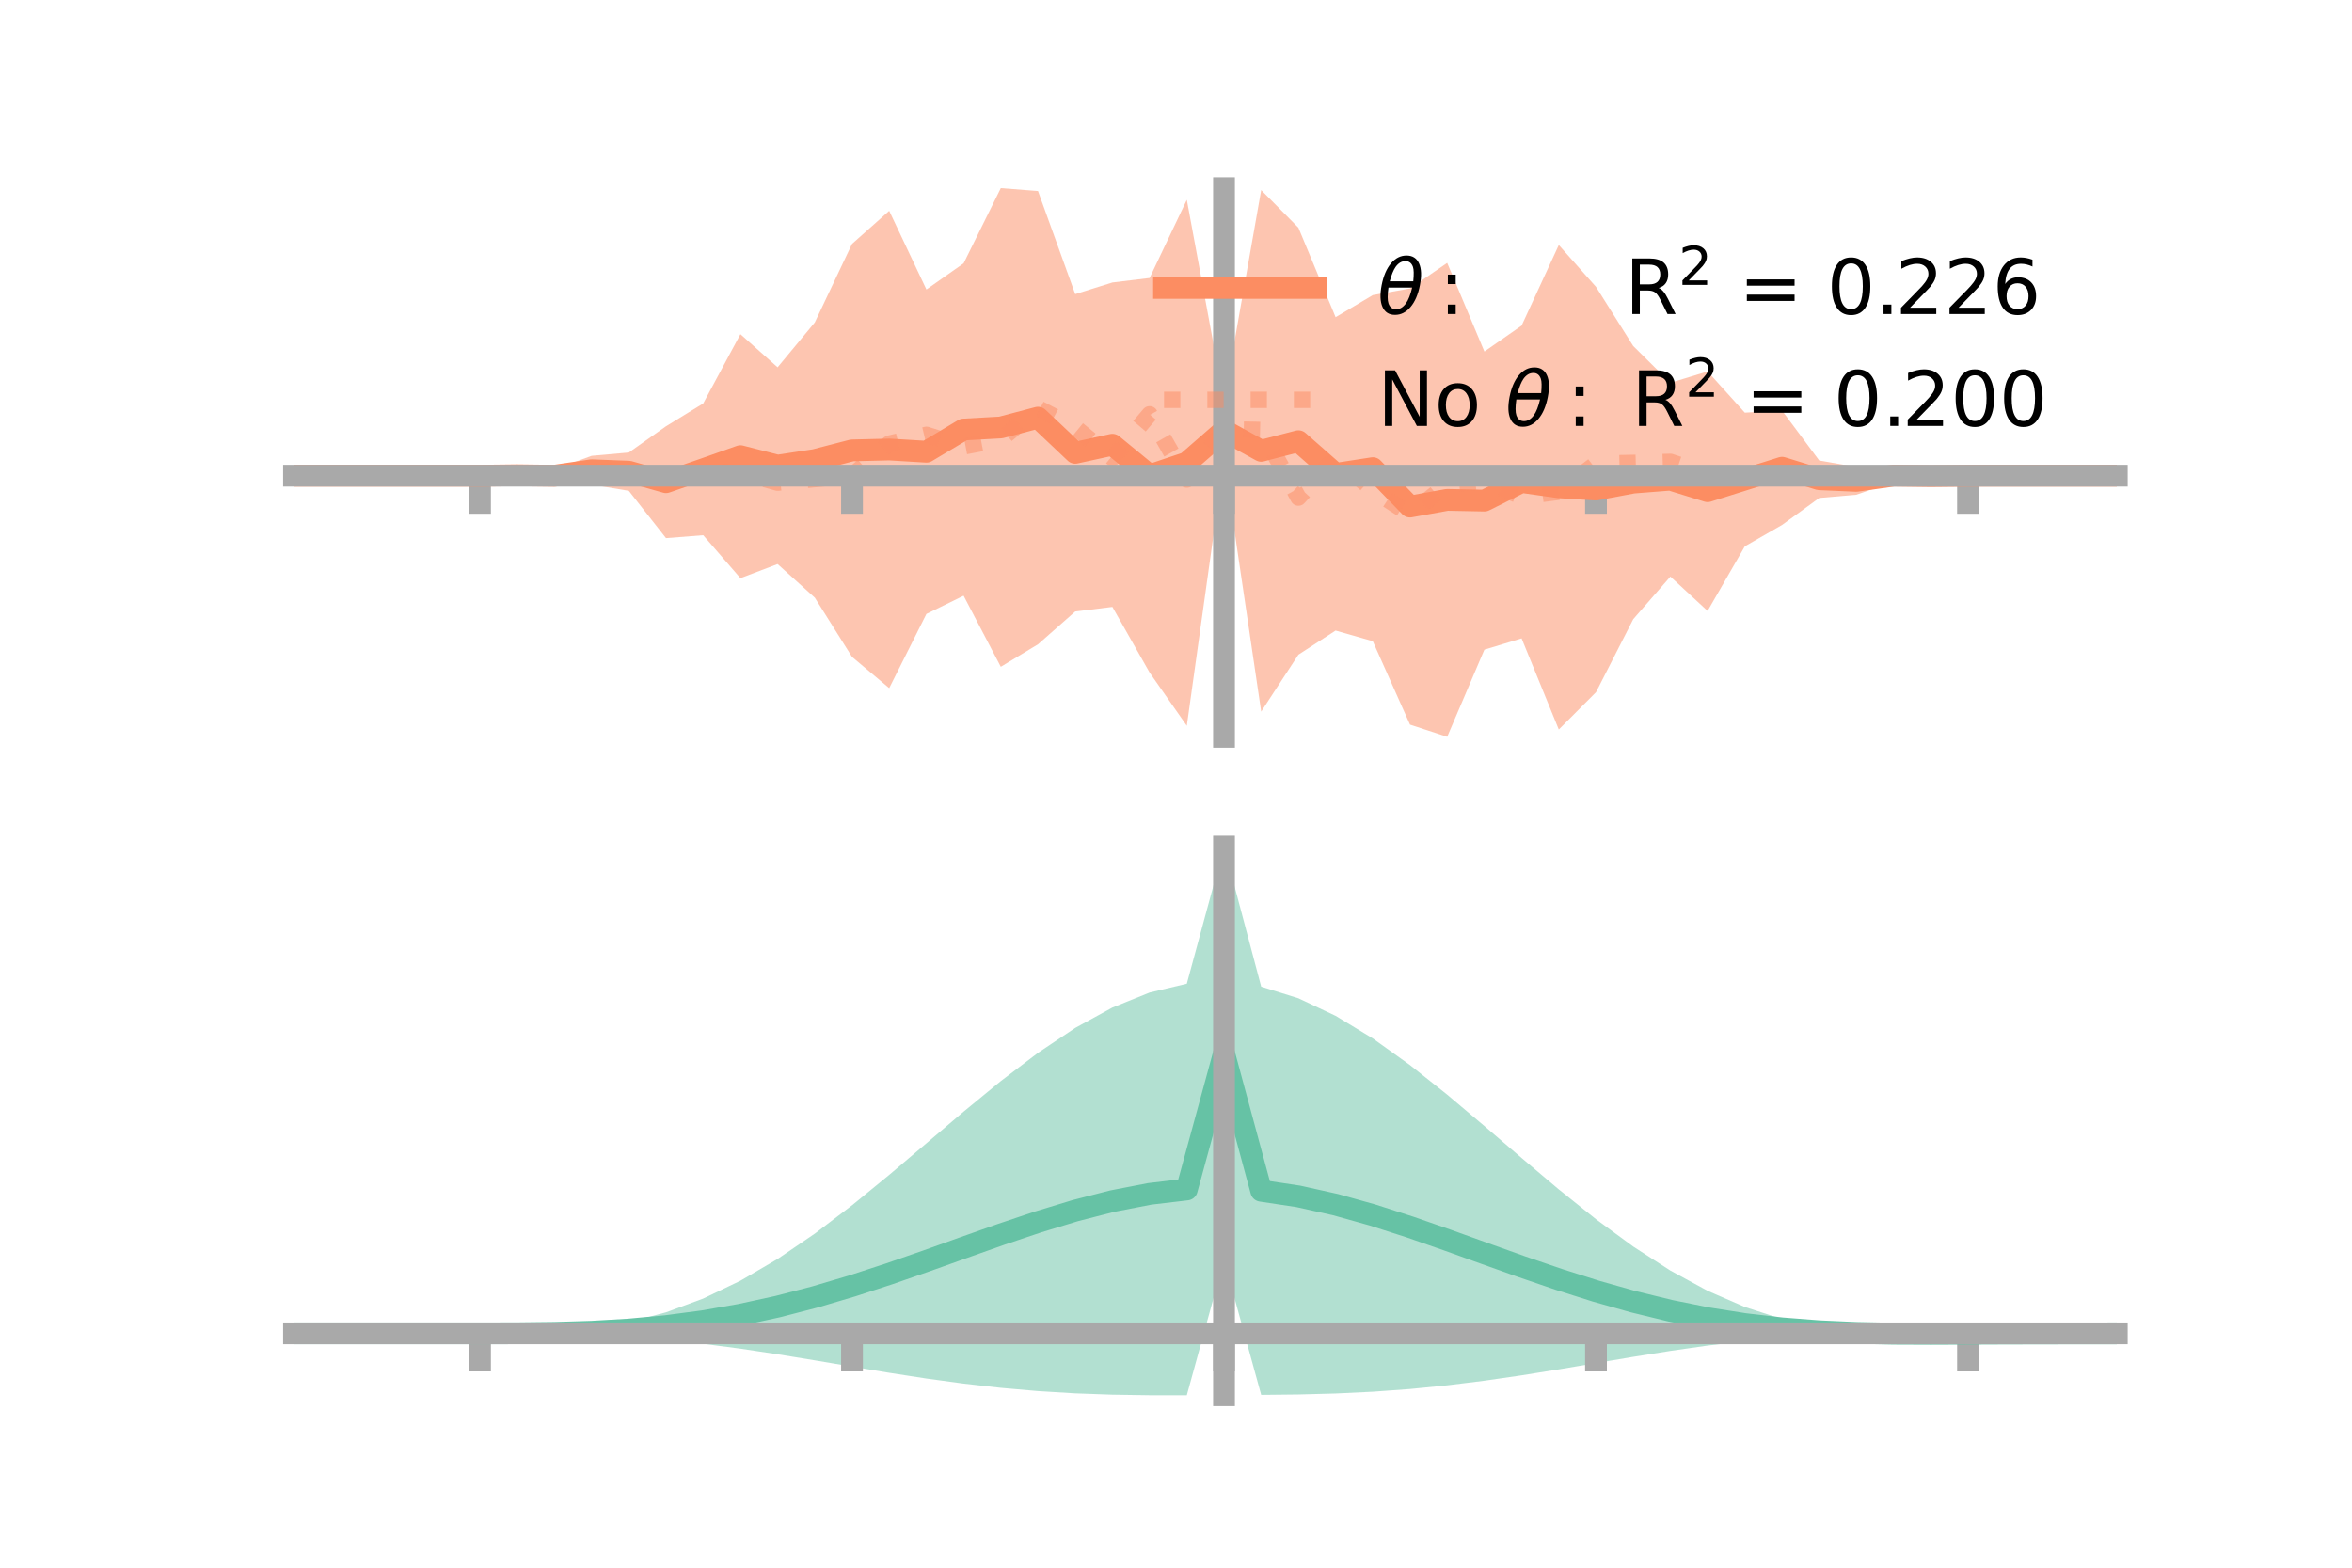
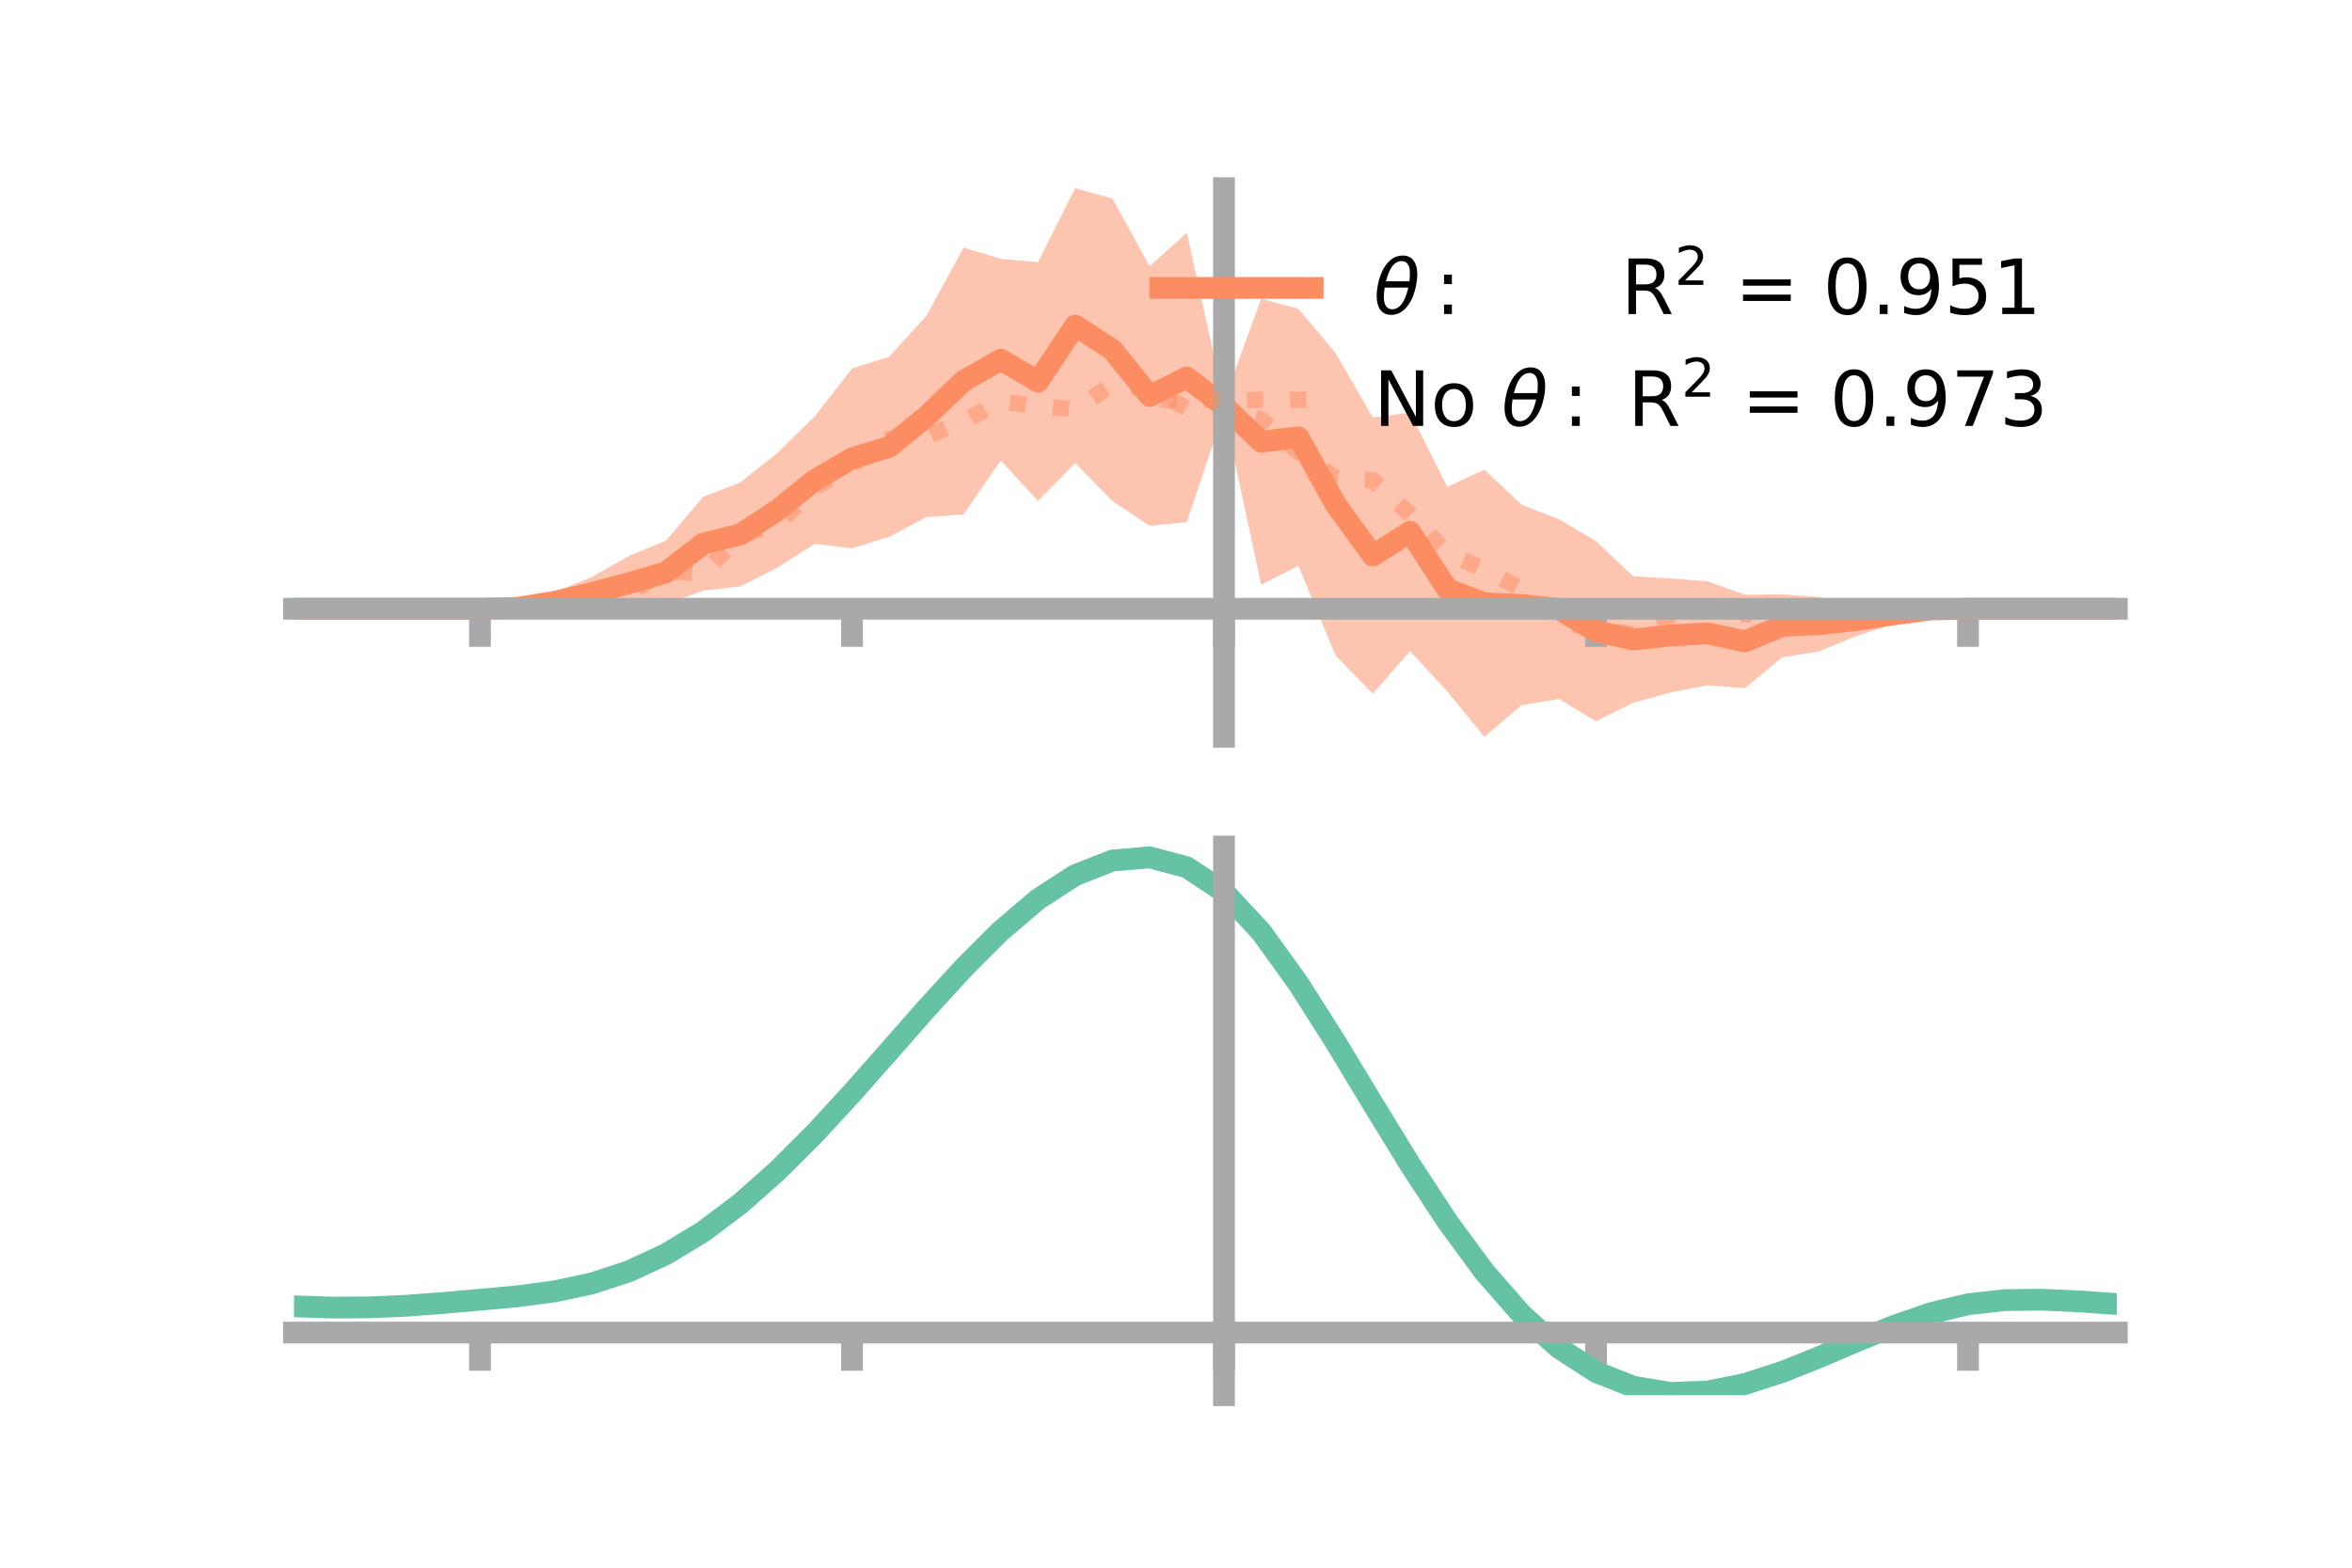
<svg xmlns="http://www.w3.org/2000/svg" xmlns:xlink="http://www.w3.org/1999/xlink" height="144pt" version="1.1" viewBox="0 0 216 144" width="216pt">
  <defs>
    <style type="text/css">*{stroke-linecap:butt;stroke-linejoin:round;}</style>
  </defs>
  <g id="figure_1">
    <g id="patch_1">
      <path d="M 0 144  L 216 144  L 216 0  L 0 0  z " style="fill:none;" />
    </g>
    <g id="axes_1">
      <g id="patch_2">
        <path d="M 27 67.68  L 194.4 67.68  L 194.4 17.28  L 27 17.28  z " style="fill:none;" />
      </g>
      <g id="PolyCollection_1">
-         <path clip-path="url(#pa1afea68dc)" d="M 27 43.693  L 27 43.693  L 30.416 43.693  L 33.833 43.693  L 37.249 43.693  L 40.665 43.693  L 44.082 43.693  L 47.498 42.793  L 50.914 43.128  L 54.331 41.87  L 57.747 41.566  L 61.163 39.153  L 64.58 37.057  L 67.996 30.694  L 71.412 33.739  L 74.829 29.615  L 78.245 22.407  L 81.661 19.365  L 85.078 26.593  L 88.494 24.188  L 91.91 17.28  L 95.327 17.546  L 98.743 27.017  L 102.159 25.949  L 105.576 25.535  L 108.992 18.352  L 112.408 36.822  L 115.824 17.458  L 119.241 20.917  L 122.657 29.136  L 126.073 27.107  L 129.49 26.499  L 132.906 24.149  L 136.322 32.29  L 139.739 29.908  L 143.155 22.505  L 146.571 26.348  L 149.988 31.779  L 153.404 35.16  L 156.82 34.119  L 160.237 37.904  L 163.653 37.707  L 167.069 42.298  L 170.486 42.897  L 173.902 43.122  L 177.318 42.872  L 180.735 43.693  L 184.151 43.693  L 187.567 43.693  L 190.984 43.693  L 194.4 43.693  L 194.4 43.693  L 194.4 43.693  L 190.984 43.693  L 187.567 43.693  L 184.151 43.693  L 180.735 43.693  L 177.318 44.585  L 173.902 44.247  L 170.486 45.443  L 167.069 45.74  L 163.653 48.221  L 160.237 50.185  L 156.82 56.117  L 153.404 52.962  L 149.988 56.88  L 146.571 63.585  L 143.155 67.009  L 139.739 58.638  L 136.322 59.674  L 132.906 67.68  L 129.49 66.558  L 126.073 58.897  L 122.657 57.92  L 119.241 60.136  L 115.824 65.364  L 112.408 42.245  L 108.992 66.665  L 105.576 61.776  L 102.159 55.748  L 98.743 56.169  L 95.327 59.181  L 91.91 61.248  L 88.494 54.719  L 85.078 56.392  L 81.661 63.208  L 78.245 60.335  L 74.829 54.899  L 71.412 51.81  L 67.996 53.107  L 64.58 49.161  L 61.163 49.43  L 57.747 45.084  L 54.331 44.517  L 50.914 44.265  L 47.498 44.517  L 44.082 43.693  L 40.665 43.693  L 37.249 43.693  L 33.833 43.693  L 30.416 43.693  L 27 43.693  z " style="fill:#fc8d62;fill-opacity:0.5;" />
+         <path clip-path="url(#p2a7127d92e)" d="M 27 55.917  L 27 55.917  L 30.416 55.917  L 33.833 55.917  L 37.249 55.917  L 40.665 55.917  L 44.082 55.916  L 47.498 55.557  L 50.914 54.4  L 54.331 53.01  L 57.747 51.074  L 61.163 49.666  L 64.58 45.63  L 67.996 44.313  L 71.412 41.581  L 74.829 38.243  L 78.245 33.849  L 81.661 32.765  L 85.078 29.008  L 88.494 22.74  L 91.91 23.778  L 95.327 24.085  L 98.743 17.28  L 102.159 18.233  L 105.576 24.451  L 108.992 21.398  L 112.408 36.807  L 115.824 27.438  L 119.241 28.372  L 122.657 32.43  L 126.073 38.35  L 129.49 37.892  L 132.906 44.716  L 136.322 43.142  L 139.739 46.364  L 143.155 47.686  L 146.571 49.71  L 149.988 52.936  L 153.404 53.131  L 156.82 53.403  L 160.237 54.623  L 163.653 54.594  L 167.069 54.84  L 170.486 55.486  L 173.902 55.553  L 177.318 55.703  L 180.735 55.916  L 184.151 55.917  L 187.567 55.917  L 190.984 55.917  L 194.4 55.917  L 194.4 55.917  L 194.4 55.917  L 190.984 55.917  L 187.567 55.917  L 184.151 55.917  L 180.735 55.917  L 177.318 56.261  L 173.902 57.308  L 170.486 58.42  L 167.069 59.833  L 163.653 60.389  L 160.237 63.215  L 156.82 62.944  L 153.404 63.615  L 149.988 64.552  L 146.571 66.246  L 143.155 64.204  L 139.739 64.775  L 136.322 67.68  L 132.906 63.507  L 129.49 59.802  L 126.073 63.725  L 122.657 60.215  L 119.241 51.97  L 115.824 53.705  L 112.408 37.796  L 108.992 47.961  L 105.576 48.298  L 102.159 46.023  L 98.743 42.531  L 95.327 46.017  L 91.91 42.295  L 88.494 47.247  L 85.078 47.502  L 81.661 49.304  L 78.245 50.369  L 74.829 49.956  L 71.412 52.118  L 67.996 53.862  L 64.58 54.255  L 61.163 55.48  L 57.747 56.074  L 54.331 55.957  L 50.914 56.171  L 47.498 56.115  L 44.082 55.917  L 40.665 55.917  L 37.249 55.917  L 33.833 55.917  L 30.416 55.917  L 27 55.917  z " style="fill:#fc8d62;fill-opacity:0.5;" />
      </g>
      <g id="matplotlib.axis_1">
        <g id="xtick_1">
          <g id="line2d_1">
            <defs>
-               <path d="M 0 0  L 0 3.5  " id="medcc41c63e" style="stroke:#a9a9a9;stroke-width:2;" />
+               <path d="M 0 0  L 0 3.5  " id="m3c60a7846b" style="stroke:#a9a9a9;stroke-width:2;" />
            </defs>
            <g>
-               <use style="fill:#a9a9a9;stroke:#a9a9a9;stroke-width:2;" x="44.082" xlink:href="#medcc41c63e" y="43.693" />
+               <use style="fill:#a9a9a9;stroke:#a9a9a9;stroke-width:2;" x="44.082" xlink:href="#m3c60a7846b" y="55.917" />
            </g>
          </g>
        </g>
        <g id="xtick_2">
          <g id="line2d_2">
            <g>
-               <use style="fill:#a9a9a9;stroke:#a9a9a9;stroke-width:2;" x="78.245" xlink:href="#medcc41c63e" y="43.693" />
+               <use style="fill:#a9a9a9;stroke:#a9a9a9;stroke-width:2;" x="78.245" xlink:href="#m3c60a7846b" y="55.917" />
            </g>
          </g>
        </g>
        <g id="xtick_3">
          <g id="line2d_3">
            <g>
-               <use style="fill:#a9a9a9;stroke:#a9a9a9;stroke-width:2;" x="112.408" xlink:href="#medcc41c63e" y="43.693" />
+               <use style="fill:#a9a9a9;stroke:#a9a9a9;stroke-width:2;" x="112.408" xlink:href="#m3c60a7846b" y="55.917" />
            </g>
          </g>
        </g>
        <g id="xtick_4">
          <g id="line2d_4">
            <g>
-               <use style="fill:#a9a9a9;stroke:#a9a9a9;stroke-width:2;" x="146.571" xlink:href="#medcc41c63e" y="43.693" />
+               <use style="fill:#a9a9a9;stroke:#a9a9a9;stroke-width:2;" x="146.571" xlink:href="#m3c60a7846b" y="55.917" />
            </g>
          </g>
        </g>
        <g id="xtick_5">
          <g id="line2d_5">
            <g>
-               <use style="fill:#a9a9a9;stroke:#a9a9a9;stroke-width:2;" x="180.735" xlink:href="#medcc41c63e" y="43.693" />
+               <use style="fill:#a9a9a9;stroke:#a9a9a9;stroke-width:2;" x="180.735" xlink:href="#m3c60a7846b" y="55.917" />
            </g>
          </g>
        </g>
      </g>
      <g id="matplotlib.axis_2" />
      <g id="line2d_6">
-         <path clip-path="url(#pa1afea68dc)" d="M 27 43.693  L 30.416 43.693  L 33.833 43.693  L 37.249 43.693  L 40.665 43.693  L 44.082 43.693  L 47.498 43.655  L 50.914 43.696  L 54.331 43.193  L 57.747 43.325  L 61.163 44.291  L 64.58 43.109  L 67.996 41.901  L 71.412 42.775  L 74.829 42.257  L 78.245 41.371  L 81.661 41.287  L 85.078 41.493  L 88.494 39.453  L 91.91 39.264  L 95.327 38.363  L 98.743 41.593  L 102.159 40.849  L 105.576 43.656  L 108.992 42.509  L 112.408 39.534  L 115.824 41.411  L 119.241 40.526  L 122.657 43.528  L 126.073 43.002  L 129.49 46.528  L 132.906 45.915  L 136.322 45.982  L 139.739 44.273  L 143.155 44.757  L 146.571 44.967  L 149.988 44.329  L 153.404 44.061  L 156.82 45.118  L 160.237 44.045  L 163.653 42.964  L 167.069 44.019  L 170.486 44.17  L 173.902 43.685  L 177.318 43.728  L 180.735 43.693  L 184.151 43.693  L 187.567 43.693  L 190.984 43.693  L 194.4 43.693  " style="fill:none;stroke:#fc8d62;stroke-linecap:square;stroke-width:2;" />
+         <path clip-path="url(#p2a7127d92e)" d="M 27 55.917  L 30.416 55.917  L 33.833 55.917  L 37.249 55.917  L 40.665 55.917  L 44.082 55.916  L 47.498 55.836  L 50.914 55.285  L 54.331 54.483  L 57.747 53.574  L 61.163 52.573  L 64.58 49.942  L 67.996 49.087  L 71.412 46.849  L 74.829 44.099  L 78.245 42.109  L 81.661 41.035  L 85.078 38.255  L 88.494 34.993  L 91.91 33.036  L 95.327 35.051  L 98.743 29.906  L 102.159 32.128  L 105.576 36.375  L 108.992 34.68  L 112.408 37.302  L 115.824 40.571  L 119.241 40.171  L 122.657 46.323  L 126.073 51.038  L 129.49 48.847  L 132.906 54.111  L 136.322 55.411  L 139.739 55.569  L 143.155 55.945  L 146.571 57.978  L 149.988 58.744  L 153.404 58.373  L 156.82 58.174  L 160.237 58.919  L 163.653 57.492  L 167.069 57.336  L 170.486 56.953  L 173.902 56.43  L 177.318 55.982  L 180.735 55.917  L 184.151 55.917  L 187.567 55.917  L 190.984 55.917  L 194.4 55.917  " style="fill:none;stroke:#fc8d62;stroke-linecap:square;stroke-width:2;" />
      </g>
      <g id="line2d_7">
-         <path clip-path="url(#pa1afea68dc)" d="M 27 43.693  L 30.416 43.693  L 33.833 43.693  L 37.249 43.693  L 40.665 43.693  L 44.082 43.693  L 47.498 43.658  L 50.914 43.923  L 54.331 43.479  L 57.747 43.095  L 61.163 44.334  L 64.58 43.387  L 67.996 43.372  L 71.412 44.338  L 74.829 44.01  L 78.245 43.687  L 81.661 40.748  L 85.078 39.936  L 88.494 41.017  L 91.91 40.372  L 95.327 37.486  L 98.743 39.258  L 102.159 42.066  L 105.576 38.053  L 108.992 44.049  L 112.408 39.422  L 115.824 39.493  L 119.241 45.708  L 122.657 42.035  L 126.073 45.017  L 129.49 47.236  L 132.906 44.472  L 136.322 44.191  L 139.739 45.608  L 143.155 45.178  L 146.571 42.588  L 149.988 42.518  L 153.404 42.422  L 156.82 43.576  L 160.237 43.711  L 163.653 42.873  L 167.069 44.185  L 170.486 43.866  L 173.902 43.453  L 177.318 43.727  L 180.735 43.693  L 184.151 43.693  L 187.567 43.693  L 190.984 43.693  L 194.4 43.693  " style="fill:none;stroke:#fc8d62;stroke-dasharray:1.5,2.475;stroke-dashoffset:0;stroke-opacity:0.5;stroke-width:1.5;" />
+         <path clip-path="url(#p2a7127d92e)" d="M 27 55.917  L 30.416 55.917  L 33.833 55.917  L 37.249 55.917  L 40.665 55.917  L 44.082 55.916  L 47.498 55.819  L 50.914 55.437  L 54.331 54.44  L 57.747 54.464  L 61.163 52.449  L 64.58 52.688  L 67.996 49.141  L 71.412 48.122  L 74.829 44.809  L 78.245 42.665  L 81.661 40.301  L 85.078 40.099  L 88.494 38.673  L 91.91 36.882  L 95.327 37.284  L 98.743 37.604  L 102.159 35.317  L 105.576 35.672  L 108.992 37.506  L 112.408 37.72  L 115.824 38.554  L 119.241 41.535  L 122.657 43.891  L 126.073 44.097  L 129.49 47.231  L 132.906 50.809  L 136.322 52.299  L 139.739 54.118  L 143.155 57.142  L 146.571 57.737  L 149.988 58.282  L 153.404 57.292  L 156.82 58.235  L 160.237 56.286  L 163.653 57.666  L 167.069 56.466  L 170.486 57.005  L 173.902 56.281  L 177.318 55.999  L 180.735 55.917  L 184.151 55.917  L 187.567 55.917  L 190.984 55.917  L 194.4 55.917  " style="fill:none;stroke:#fc8d62;stroke-dasharray:1.5,2.475;stroke-dashoffset:0;stroke-opacity:0.5;stroke-width:1.5;" />
      </g>
      <g id="patch_3">
        <path d="M 112.408 67.68  L 112.408 17.28  " style="fill:none;stroke:#a9a9a9;stroke-linecap:square;stroke-linejoin:miter;stroke-width:2;" />
      </g>
      <g id="patch_4">
        <path d="M 194.4 67.68  L 194.4 17.28  " style="fill:none;" />
      </g>
      <g id="patch_5">
-         <path d="M 27 43.693  L 194.4 43.693  " style="fill:none;stroke:#a9a9a9;stroke-linecap:square;stroke-linejoin:miter;stroke-width:2;" />
+         <path d="M 27 55.917  L 194.4 55.917  " style="fill:none;stroke:#a9a9a9;stroke-linecap:square;stroke-linejoin:miter;stroke-width:2;" />
      </g>
      <g id="patch_6">
        <path d="M 27 17.28  L 194.4 17.28  " style="fill:none;" />
      </g>
      <g id="legend_1">
        <g id="line2d_8">
-           <path d="M 106.9 26.449  L 120.9 26.449  " style="fill:none;stroke:#fc8d62;stroke-linecap:square;stroke-width:2;" />
+           <path d="M 106.55 26.449  L 120.55 26.449  " style="fill:none;stroke:#fc8d62;stroke-linecap:square;stroke-width:2;" />
        </g>
        <g id="line2d_9" />
        <g id="text_1">
-           <g transform="translate(126.5 28.89891)scale(0.07 -0.07)">
+           <g transform="translate(126.15 28.89891)scale(0.07 -0.07)">
            <defs>
              <path d="M 45.516 34.672  L 14.453 34.672  Q 12.359 20.062 14.5 13.875  Q 17.188 6.25 24.469 6.25  Q 31.781 6.25 37.359 13.922  Q 42.234 20.656 45.516 34.672  z M 47.016 42.969  Q 48.344 56.844 46.625 61.719  Q 43.953 69.438 36.766 69.438  Q 29.297 69.438 23.828 61.812  Q 19.531 55.672 16.156 42.969  z M 38.188 76.766  Q 49.906 76.766 54.594 66.406  Q 59.281 56.109 55.719 37.844  Q 52.203 19.625 43.453 9.281  Q 34.766 -1.125 23.047 -1.125  Q 11.281 -1.125 6.641 9.281  Q 2 19.625 5.516 37.844  Q 9.078 56.109 17.719 66.406  Q 26.422 76.766 38.188 76.766  z " id="DejaVuSans-Oblique-952" />
              <path d="M 11.719 12.406  L 22.016 12.406  L 22.016 0  L 11.719 0  z M 11.719 51.703  L 22.016 51.703  L 22.016 39.312  L 11.719 39.312  z " id="DejaVuSans-58" />
              <path id="DejaVuSans-32" />
              <path d="M 44.391 34.188  Q 47.562 33.109 50.562 29.594  Q 53.562 26.078 56.594 19.922  L 66.609 0  L 56 0  L 46.688 18.703  Q 43.062 26.031 39.672 28.422  Q 36.281 30.812 30.422 30.812  L 19.672 30.812  L 19.672 0  L 9.812 0  L 9.812 72.906  L 32.078 72.906  Q 44.578 72.906 50.734 67.672  Q 56.891 62.453 56.891 51.906  Q 56.891 45.016 53.688 40.469  Q 50.484 35.938 44.391 34.188  z M 19.672 64.797  L 19.672 38.922  L 32.078 38.922  Q 39.203 38.922 42.844 42.219  Q 46.484 45.516 46.484 51.906  Q 46.484 58.297 42.844 61.547  Q 39.203 64.797 32.078 64.797  z " id="DejaVuSans-82" />
              <path d="M 19.188 8.297  L 53.609 8.297  L 53.609 0  L 7.328 0  L 7.328 8.297  Q 12.938 14.109 22.625 23.891  Q 32.328 33.688 34.812 36.531  Q 39.547 41.844 41.422 45.531  Q 43.312 49.219 43.312 52.781  Q 43.312 58.594 39.234 62.25  Q 35.156 65.922 28.609 65.922  Q 23.969 65.922 18.812 64.312  Q 13.672 62.703 7.812 59.422  L 7.812 69.391  Q 13.766 71.781 18.938 73  Q 24.125 74.219 28.422 74.219  Q 39.75 74.219 46.484 68.547  Q 53.219 62.891 53.219 53.422  Q 53.219 48.922 51.531 44.891  Q 49.859 40.875 45.406 35.406  Q 44.188 33.984 37.641 27.219  Q 31.109 20.453 19.188 8.297  z " id="DejaVuSans-50" />
              <path d="M 10.594 45.406  L 73.188 45.406  L 73.188 37.203  L 10.594 37.203  z M 10.594 25.484  L 73.188 25.484  L 73.188 17.188  L 10.594 17.188  z " id="DejaVuSans-61" />
              <path d="M 31.781 66.406  Q 24.172 66.406 20.328 58.906  Q 16.5 51.422 16.5 36.375  Q 16.5 21.391 20.328 13.891  Q 24.172 6.391 31.781 6.391  Q 39.453 6.391 43.281 13.891  Q 47.125 21.391 47.125 36.375  Q 47.125 51.422 43.281 58.906  Q 39.453 66.406 31.781 66.406  z M 31.781 74.219  Q 44.047 74.219 50.516 64.516  Q 56.984 54.828 56.984 36.375  Q 56.984 17.969 50.516 8.266  Q 44.047 -1.422 31.781 -1.422  Q 19.531 -1.422 13.062 8.266  Q 6.594 17.969 6.594 36.375  Q 6.594 54.828 13.062 64.516  Q 19.531 74.219 31.781 74.219  z " id="DejaVuSans-48" />
              <path d="M 10.688 12.406  L 21 12.406  L 21 0  L 10.688 0  z " id="DejaVuSans-46" />
-               <path d="M 33.016 40.375  Q 26.375 40.375 22.484 35.828  Q 18.609 31.297 18.609 23.391  Q 18.609 15.531 22.484 10.953  Q 26.375 6.391 33.016 6.391  Q 39.656 6.391 43.531 10.953  Q 47.406 15.531 47.406 23.391  Q 47.406 31.297 43.531 35.828  Q 39.656 40.375 33.016 40.375  z M 52.594 71.297  L 52.594 62.312  Q 48.875 64.062 45.094 64.984  Q 41.312 65.922 37.594 65.922  Q 27.828 65.922 22.672 59.328  Q 17.531 52.734 16.797 39.406  Q 19.672 43.656 24.016 45.922  Q 28.375 48.188 33.594 48.188  Q 44.578 48.188 50.953 41.516  Q 57.328 34.859 57.328 23.391  Q 57.328 12.156 50.688 5.359  Q 44.047 -1.422 33.016 -1.422  Q 20.359 -1.422 13.672 8.266  Q 6.984 17.969 6.984 36.375  Q 6.984 53.656 15.188 63.938  Q 23.391 74.219 37.203 74.219  Q 40.922 74.219 44.703 73.484  Q 48.484 72.75 52.594 71.297  z " id="DejaVuSans-54" />
+               <path d="M 10.984 1.516  L 10.984 10.5  Q 14.703 8.734 18.5 7.812  Q 22.312 6.891 25.984 6.891  Q 35.75 6.891 40.891 13.453  Q 46.047 20.016 46.781 33.406  Q 43.953 29.203 39.594 26.953  Q 35.25 24.703 29.984 24.703  Q 19.047 24.703 12.672 31.312  Q 6.297 37.938 6.297 49.422  Q 6.297 60.641 12.938 67.422  Q 19.578 74.219 30.609 74.219  Q 43.266 74.219 49.922 64.516  Q 56.594 54.828 56.594 36.375  Q 56.594 19.141 48.406 8.859  Q 40.234 -1.422 26.422 -1.422  Q 22.703 -1.422 18.891 -0.688  Q 15.094 0.047 10.984 1.516  z M 30.609 32.422  Q 37.25 32.422 41.125 36.953  Q 45.016 41.5 45.016 49.422  Q 45.016 57.281 41.125 61.844  Q 37.25 66.406 30.609 66.406  Q 23.969 66.406 20.094 61.844  Q 16.219 57.281 16.219 49.422  Q 16.219 41.5 20.094 36.953  Q 23.969 32.422 30.609 32.422  z " id="DejaVuSans-57" />
+               <path d="M 10.797 72.906  L 49.516 72.906  L 49.516 64.594  L 19.828 64.594  L 19.828 46.734  Q 21.969 47.469 24.109 47.828  Q 26.266 48.188 28.422 48.188  Q 40.625 48.188 47.75 41.5  Q 54.891 34.812 54.891 23.391  Q 54.891 11.625 47.562 5.094  Q 40.234 -1.422 26.906 -1.422  Q 22.312 -1.422 17.547 -0.641  Q 12.797 0.141 7.719 1.703  L 7.719 11.625  Q 12.109 9.234 16.797 8.062  Q 21.484 6.891 26.703 6.891  Q 35.156 6.891 40.078 11.328  Q 45.016 15.766 45.016 23.391  Q 45.016 31 40.078 35.438  Q 35.156 39.891 26.703 39.891  Q 22.75 39.891 18.812 39.016  Q 14.891 38.141 10.797 36.281  z " id="DejaVuSans-53" />
+               <path d="M 12.406 8.297  L 28.516 8.297  L 28.516 63.922  L 10.984 60.406  L 10.984 69.391  L 28.422 72.906  L 38.281 72.906  L 38.281 8.297  L 54.391 8.297  L 54.391 0  L 12.406 0  z " id="DejaVuSans-49" />
            </defs>
            <use transform="translate(0 0.765625)" xlink:href="#DejaVuSans-Oblique-952" />
            <use transform="translate(80.66406 0.765625)" xlink:href="#DejaVuSans-58" />
            <use transform="translate(133.8379 0.765625)" xlink:href="#DejaVuSans-32" />
            <use transform="translate(165.625 0.765625)" xlink:href="#DejaVuSans-32" />
            <use transform="translate(197.4121 0.765625)" xlink:href="#DejaVuSans-32" />
            <use transform="translate(229.1992 0.765625)" xlink:href="#DejaVuSans-32" />
            <use transform="translate(260.9863 0.765625)" xlink:href="#DejaVuSans-32" />
            <use transform="translate(292.7734 0.765625)" xlink:href="#DejaVuSans-32" />
            <use transform="translate(324.5605 0.765625)" xlink:href="#DejaVuSans-82" />
            <use transform="translate(395 39.04688)scale(0.7)" xlink:href="#DejaVuSans-50" />
            <use transform="translate(442.2705 0.765625)" xlink:href="#DejaVuSans-32" />
            <use transform="translate(474.0576 0.765625)" xlink:href="#DejaVuSans-61" />
            <use transform="translate(557.8467 0.765625)" xlink:href="#DejaVuSans-32" />
            <use transform="translate(589.6338 0.765625)" xlink:href="#DejaVuSans-48" />
            <use transform="translate(653.2568 0.765625)" xlink:href="#DejaVuSans-46" />
-             <use transform="translate(679.5439 0.765625)" xlink:href="#DejaVuSans-50" />
-             <use transform="translate(743.167 0.765625)" xlink:href="#DejaVuSans-50" />
-             <use transform="translate(806.79 0.765625)" xlink:href="#DejaVuSans-54" />
+             <use transform="translate(685.0439 0.765625)" xlink:href="#DejaVuSans-57" />
+             <use transform="translate(748.667 0.765625)" xlink:href="#DejaVuSans-53" />
+             <use transform="translate(812.29 0.765625)" xlink:href="#DejaVuSans-49" />
          </g>
        </g>
        <g id="line2d_10">
-           <path d="M 106.9 36.724  L 120.9 36.724  " style="fill:none;stroke:#fc8d62;stroke-dasharray:1.5,2.475;stroke-dashoffset:0;stroke-opacity:0.5;stroke-width:1.5;" />
+           <path d="M 106.55 36.724  L 120.55 36.724  " style="fill:none;stroke:#fc8d62;stroke-dasharray:1.5,2.475;stroke-dashoffset:0;stroke-opacity:0.5;stroke-width:1.5;" />
        </g>
        <g id="line2d_11" />
        <g id="text_2">
-           <g transform="translate(126.5 39.17359)scale(0.07 -0.07)">
+           <g transform="translate(126.15 39.17359)scale(0.07 -0.07)">
            <defs>
              <path d="M 9.812 72.906  L 23.094 72.906  L 55.422 11.922  L 55.422 72.906  L 64.984 72.906  L 64.984 0  L 51.703 0  L 19.391 60.984  L 19.391 0  L 9.812 0  z " id="DejaVuSans-78" />
              <path d="M 30.609 48.391  Q 23.391 48.391 19.188 42.75  Q 14.984 37.109 14.984 27.297  Q 14.984 17.484 19.156 11.844  Q 23.344 6.203 30.609 6.203  Q 37.797 6.203 41.984 11.859  Q 46.188 17.531 46.188 27.297  Q 46.188 37.016 41.984 42.703  Q 37.797 48.391 30.609 48.391  z M 30.609 56  Q 42.328 56 49.016 48.375  Q 55.719 40.766 55.719 27.297  Q 55.719 13.875 49.016 6.219  Q 42.328 -1.422 30.609 -1.422  Q 18.844 -1.422 12.172 6.219  Q 5.516 13.875 5.516 27.297  Q 5.516 40.766 12.172 48.375  Q 18.844 56 30.609 56  z " id="DejaVuSans-111" />
+               <path d="M 8.203 72.906  L 55.078 72.906  L 55.078 68.703  L 28.609 0  L 18.312 0  L 43.219 64.594  L 8.203 64.594  z " id="DejaVuSans-55" />
+               <path d="M 40.578 39.312  Q 47.656 37.797 51.625 33  Q 55.609 28.219 55.609 21.188  Q 55.609 10.406 48.188 4.484  Q 40.766 -1.422 27.094 -1.422  Q 22.516 -1.422 17.656 -0.516  Q 12.797 0.391 7.625 2.203  L 7.625 11.719  Q 11.719 9.328 16.594 8.109  Q 21.484 6.891 26.812 6.891  Q 36.078 6.891 40.938 10.547  Q 45.797 14.203 45.797 21.188  Q 45.797 27.641 41.281 31.266  Q 36.766 34.906 28.719 34.906  L 20.219 34.906  L 20.219 43.016  L 29.109 43.016  Q 36.375 43.016 40.234 45.922  Q 44.094 48.828 44.094 54.297  Q 44.094 59.906 40.109 62.906  Q 36.141 65.922 28.719 65.922  Q 24.656 65.922 20.016 65.031  Q 15.375 64.156 9.812 62.312  L 9.812 71.094  Q 15.438 72.656 20.344 73.438  Q 25.25 74.219 29.594 74.219  Q 40.828 74.219 47.359 69.109  Q 53.906 64.016 53.906 55.328  Q 53.906 49.266 50.438 45.094  Q 46.969 40.922 40.578 39.312  z " id="DejaVuSans-51" />
            </defs>
            <use transform="translate(0 0.765625)" xlink:href="#DejaVuSans-78" />
            <use transform="translate(74.80469 0.765625)" xlink:href="#DejaVuSans-111" />
            <use transform="translate(135.9863 0.765625)" xlink:href="#DejaVuSans-32" />
            <use transform="translate(167.7734 0.765625)" xlink:href="#DejaVuSans-Oblique-952" />
            <use transform="translate(248.4375 0.765625)" xlink:href="#DejaVuSans-58" />
            <use transform="translate(301.6113 0.765625)" xlink:href="#DejaVuSans-32" />
            <use transform="translate(333.3984 0.765625)" xlink:href="#DejaVuSans-82" />
            <use transform="translate(403.8379 39.04688)scale(0.7)" xlink:href="#DejaVuSans-50" />
            <use transform="translate(451.1084 0.765625)" xlink:href="#DejaVuSans-32" />
            <use transform="translate(482.8955 0.765625)" xlink:href="#DejaVuSans-61" />
            <use transform="translate(566.6846 0.765625)" xlink:href="#DejaVuSans-32" />
            <use transform="translate(598.4717 0.765625)" xlink:href="#DejaVuSans-48" />
            <use transform="translate(662.0947 0.765625)" xlink:href="#DejaVuSans-46" />
-             <use transform="translate(688.3818 0.765625)" xlink:href="#DejaVuSans-50" />
-             <use transform="translate(752.0049 0.765625)" xlink:href="#DejaVuSans-48" />
-             <use transform="translate(815.6279 0.765625)" xlink:href="#DejaVuSans-48" />
+             <use transform="translate(693.8818 0.765625)" xlink:href="#DejaVuSans-57" />
+             <use transform="translate(757.5049 0.765625)" xlink:href="#DejaVuSans-55" />
+             <use transform="translate(821.1279 0.765625)" xlink:href="#DejaVuSans-51" />
          </g>
        </g>
      </g>
    </g>
    <g id="axes_2">
      <g id="patch_7">
        <path d="M 27 128.16  L 194.4 128.16  L 194.4 77.76  L 27 77.76  z " style="fill:none;" />
      </g>
      <g id="PolyCollection_2">
-         <path clip-path="url(#pd3b6e6ff36)" d="M 27 122.476  L 27 122.472  L 30.416 122.473  L 33.833 122.473  L 37.249 122.473  L 40.665 122.473  L 44.082 122.473  L 47.498 122.455  L 50.914 122.335  L 54.331 122.023  L 57.747 121.444  L 61.163 120.541  L 64.58 119.277  L 67.996 117.64  L 71.412 115.641  L 74.829 113.313  L 78.245 110.713  L 81.661 107.918  L 85.078 105.017  L 88.494 102.11  L 91.91 99.304  L 95.327 96.706  L 98.743 94.421  L 102.159 92.547  L 105.576 91.17  L 108.992 90.361  L 112.408 77.76  L 115.824 90.631  L 119.241 91.697  L 122.657 93.309  L 126.073 95.385  L 129.49 97.833  L 132.906 100.55  L 136.322 103.431  L 139.739 106.366  L 143.155 109.252  L 146.571 111.991  L 149.988 114.499  L 153.404 116.707  L 156.82 118.565  L 160.237 120.049  L 163.653 121.156  L 167.069 121.907  L 170.486 122.327  L 173.902 122.406  L 177.318 122.41  L 180.735 122.428  L 184.151 122.445  L 187.567 122.457  L 190.984 122.465  L 194.4 122.469  L 194.4 122.481  L 194.4 122.481  L 190.984 122.49  L 187.567 122.507  L 184.151 122.534  L 180.735 122.575  L 177.318 122.619  L 173.902 122.598  L 170.486 122.539  L 167.069 122.65  L 163.653 122.871  L 160.237 123.191  L 156.82 123.6  L 153.404 124.087  L 149.988 124.631  L 146.571 125.206  L 143.155 125.782  L 139.739 126.33  L 136.322 126.826  L 132.906 127.249  L 129.49 127.587  L 126.073 127.835  L 122.657 127.998  L 119.241 128.088  L 115.824 128.126  L 112.408 115.728  L 108.992 128.16  L 105.576 128.158  L 102.159 128.107  L 98.743 127.985  L 95.327 127.777  L 91.91 127.478  L 88.494 127.091  L 85.078 126.625  L 81.661 126.097  L 78.245 125.53  L 74.829 124.954  L 71.412 124.395  L 67.996 123.882  L 64.58 123.436  L 61.163 123.074  L 57.747 122.803  L 54.331 122.622  L 50.914 122.52  L 47.498 122.48  L 44.082 122.473  L 40.665 122.473  L 37.249 122.473  L 33.833 122.474  L 30.416 122.474  L 27 122.476  z " style="fill:#66c2a5;fill-opacity:0.5;" />
+         <path clip-path="url(#p4709688c0a)" d="M 27 120.037  L 27 119.941  L 30.416 120.064  L 33.833 120.048  L 37.249 119.891  L 40.665 119.626  L 44.082 119.313  L 47.498 118.991  L 50.914 118.532  L 54.331 117.792  L 57.747 116.658  L 61.163 115.053  L 64.58 112.937  L 67.996 110.311  L 71.412 107.212  L 74.829 103.713  L 78.245 99.917  L 81.661 95.954  L 85.078 91.975  L 88.494 88.15  L 91.91 84.66  L 95.327 81.691  L 98.743 79.43  L 102.159 78.062  L 105.576 77.76  L 108.992 78.689  L 112.408 80.991  L 115.824 84.727  L 119.241 89.538  L 122.657 95.01  L 126.073 100.754  L 129.49 106.426  L 132.906 111.738  L 136.322 116.463  L 139.739 120.437  L 143.155 123.559  L 146.571 125.793  L 149.988 127.159  L 153.404 127.729  L 156.82 127.609  L 160.237 126.932  L 163.653 125.845  L 167.069 124.506  L 170.486 123.073  L 173.902 121.699  L 177.318 120.532  L 180.735 119.714  L 184.151 119.338  L 187.567 119.305  L 190.984 119.474  L 194.4 119.72  L 194.4 119.838  L 194.4 119.838  L 190.984 119.614  L 187.567 119.462  L 184.151 119.506  L 180.735 119.888  L 177.318 120.72  L 173.902 121.917  L 170.486 123.337  L 167.069 124.821  L 163.653 126.207  L 160.237 127.33  L 156.82 128.029  L 153.404 128.16  L 149.988 127.598  L 146.571 126.251  L 143.155 124.066  L 139.739 121.033  L 136.322 117.189  L 132.906 112.624  L 129.49 107.492  L 126.073 102.008  L 122.657 96.449  L 119.241 91.148  L 115.824 86.484  L 112.408 82.863  L 108.992 80.636  L 105.576 79.74  L 102.159 80.03  L 98.743 81.344  L 95.327 83.511  L 91.91 86.353  L 88.494 89.687  L 85.078 93.337  L 81.661 97.128  L 78.245 100.902  L 74.829 104.516  L 71.412 107.848  L 67.996 110.804  L 64.58 113.316  L 61.163 115.349  L 57.747 116.9  L 54.331 118.001  L 50.914 118.719  L 47.498 119.159  L 44.082 119.461  L 40.665 119.75  L 37.249 119.992  L 33.833 120.132  L 30.416 120.145  L 27 120.037  z " style="fill:#66c2a5;fill-opacity:0.5;" />
      </g>
      <g id="matplotlib.axis_3">
        <g id="xtick_6">
          <g id="line2d_12">
            <g>
-               <use style="fill:#a9a9a9;stroke:#a9a9a9;stroke-width:2;" x="44.082" xlink:href="#medcc41c63e" y="122.473" />
+               <use style="fill:#a9a9a9;stroke:#a9a9a9;stroke-width:2;" x="44.082" xlink:href="#m3c60a7846b" y="122.405" />
            </g>
          </g>
        </g>
        <g id="xtick_7">
          <g id="line2d_13">
            <g>
-               <use style="fill:#a9a9a9;stroke:#a9a9a9;stroke-width:2;" x="78.245" xlink:href="#medcc41c63e" y="122.473" />
+               <use style="fill:#a9a9a9;stroke:#a9a9a9;stroke-width:2;" x="78.245" xlink:href="#m3c60a7846b" y="122.405" />
            </g>
          </g>
        </g>
        <g id="xtick_8">
          <g id="line2d_14">
            <g>
-               <use style="fill:#a9a9a9;stroke:#a9a9a9;stroke-width:2;" x="112.408" xlink:href="#medcc41c63e" y="122.473" />
+               <use style="fill:#a9a9a9;stroke:#a9a9a9;stroke-width:2;" x="112.408" xlink:href="#m3c60a7846b" y="122.405" />
            </g>
          </g>
        </g>
        <g id="xtick_9">
          <g id="line2d_15">
            <g>
-               <use style="fill:#a9a9a9;stroke:#a9a9a9;stroke-width:2;" x="146.571" xlink:href="#medcc41c63e" y="122.473" />
+               <use style="fill:#a9a9a9;stroke:#a9a9a9;stroke-width:2;" x="146.571" xlink:href="#m3c60a7846b" y="122.405" />
            </g>
          </g>
        </g>
        <g id="xtick_10">
          <g id="line2d_16">
            <g>
-               <use style="fill:#a9a9a9;stroke:#a9a9a9;stroke-width:2;" x="180.735" xlink:href="#medcc41c63e" y="122.473" />
+               <use style="fill:#a9a9a9;stroke:#a9a9a9;stroke-width:2;" x="180.735" xlink:href="#m3c60a7846b" y="122.405" />
            </g>
          </g>
        </g>
      </g>
      <g id="matplotlib.axis_4" />
      <g id="line2d_17">
-         <path clip-path="url(#pd3b6e6ff36)" d="M 27 122.474  L 30.416 122.474  L 33.833 122.473  L 37.249 122.473  L 40.665 122.473  L 44.082 122.473  L 47.498 122.467  L 50.914 122.427  L 54.331 122.322  L 57.747 122.123  L 61.163 121.807  L 64.58 121.357  L 67.996 120.761  L 71.412 120.018  L 74.829 119.133  L 78.245 118.122  L 81.661 117.007  L 85.078 115.821  L 88.494 114.6  L 91.91 113.391  L 95.327 112.242  L 98.743 111.203  L 102.159 110.327  L 105.576 109.664  L 108.992 109.26  L 112.408 96.744  L 115.824 109.378  L 119.241 109.893  L 122.657 110.653  L 126.073 111.61  L 129.49 112.71  L 132.906 113.9  L 136.322 115.128  L 139.739 116.348  L 143.155 117.517  L 146.571 118.599  L 149.988 119.565  L 153.404 120.397  L 156.82 121.083  L 160.237 121.62  L 163.653 122.014  L 167.069 122.278  L 170.486 122.433  L 173.902 122.502  L 177.318 122.515  L 180.735 122.502  L 184.151 122.489  L 187.567 122.482  L 190.984 122.477  L 194.4 122.475  " style="fill:none;stroke:#66c2a5;stroke-linecap:square;stroke-width:2;" />
+         <path clip-path="url(#p4709688c0a)" d="M 27 119.989  L 30.416 120.105  L 33.833 120.09  L 37.249 119.942  L 40.665 119.688  L 44.082 119.387  L 47.498 119.075  L 50.914 118.625  L 54.331 117.896  L 57.747 116.779  L 61.163 115.201  L 64.58 113.126  L 67.996 110.557  L 71.412 107.53  L 74.829 104.114  L 78.245 100.41  L 81.661 96.541  L 85.078 92.656  L 88.494 88.919  L 91.91 85.506  L 95.327 82.601  L 98.743 80.387  L 102.159 79.046  L 105.576 78.75  L 108.992 79.662  L 112.408 81.927  L 115.824 85.606  L 119.241 90.343  L 122.657 95.729  L 126.073 101.381  L 129.49 106.959  L 132.906 112.181  L 136.322 116.826  L 139.739 120.735  L 143.155 123.813  L 146.571 126.022  L 149.988 127.378  L 153.404 127.945  L 156.82 127.819  L 160.237 127.131  L 163.653 126.026  L 167.069 124.664  L 170.486 123.205  L 173.902 121.808  L 177.318 120.626  L 180.735 119.801  L 184.151 119.422  L 187.567 119.383  L 190.984 119.544  L 194.4 119.779  " style="fill:none;stroke:#66c2a5;stroke-linecap:square;stroke-width:2;" />
      </g>
      <g id="patch_8">
        <path d="M 112.408 128.16  L 112.408 77.76  " style="fill:none;stroke:#a9a9a9;stroke-linecap:square;stroke-linejoin:miter;stroke-width:2;" />
      </g>
      <g id="patch_9">
        <path d="M 194.4 128.16  L 194.4 77.76  " style="fill:none;" />
      </g>
      <g id="patch_10">
-         <path d="M 27 122.473  L 194.4 122.473  " style="fill:none;stroke:#a9a9a9;stroke-linecap:square;stroke-linejoin:miter;stroke-width:2;" />
+         <path d="M 27 122.405  L 194.4 122.405  " style="fill:none;stroke:#a9a9a9;stroke-linecap:square;stroke-linejoin:miter;stroke-width:2;" />
      </g>
      <g id="patch_11">
        <path d="M 27 77.76  L 194.4 77.76  " style="fill:none;" />
      </g>
    </g>
  </g>
  <defs>
-     <clipPath id="pa1afea68dc">
+     <clipPath id="p2a7127d92e">
      <rect height="50.4" width="167.4" x="27" y="17.28" />
    </clipPath>
-     <clipPath id="pd3b6e6ff36">
+     <clipPath id="p4709688c0a">
      <rect height="50.4" width="167.4" x="27" y="77.76" />
    </clipPath>
  </defs>
</svg>
